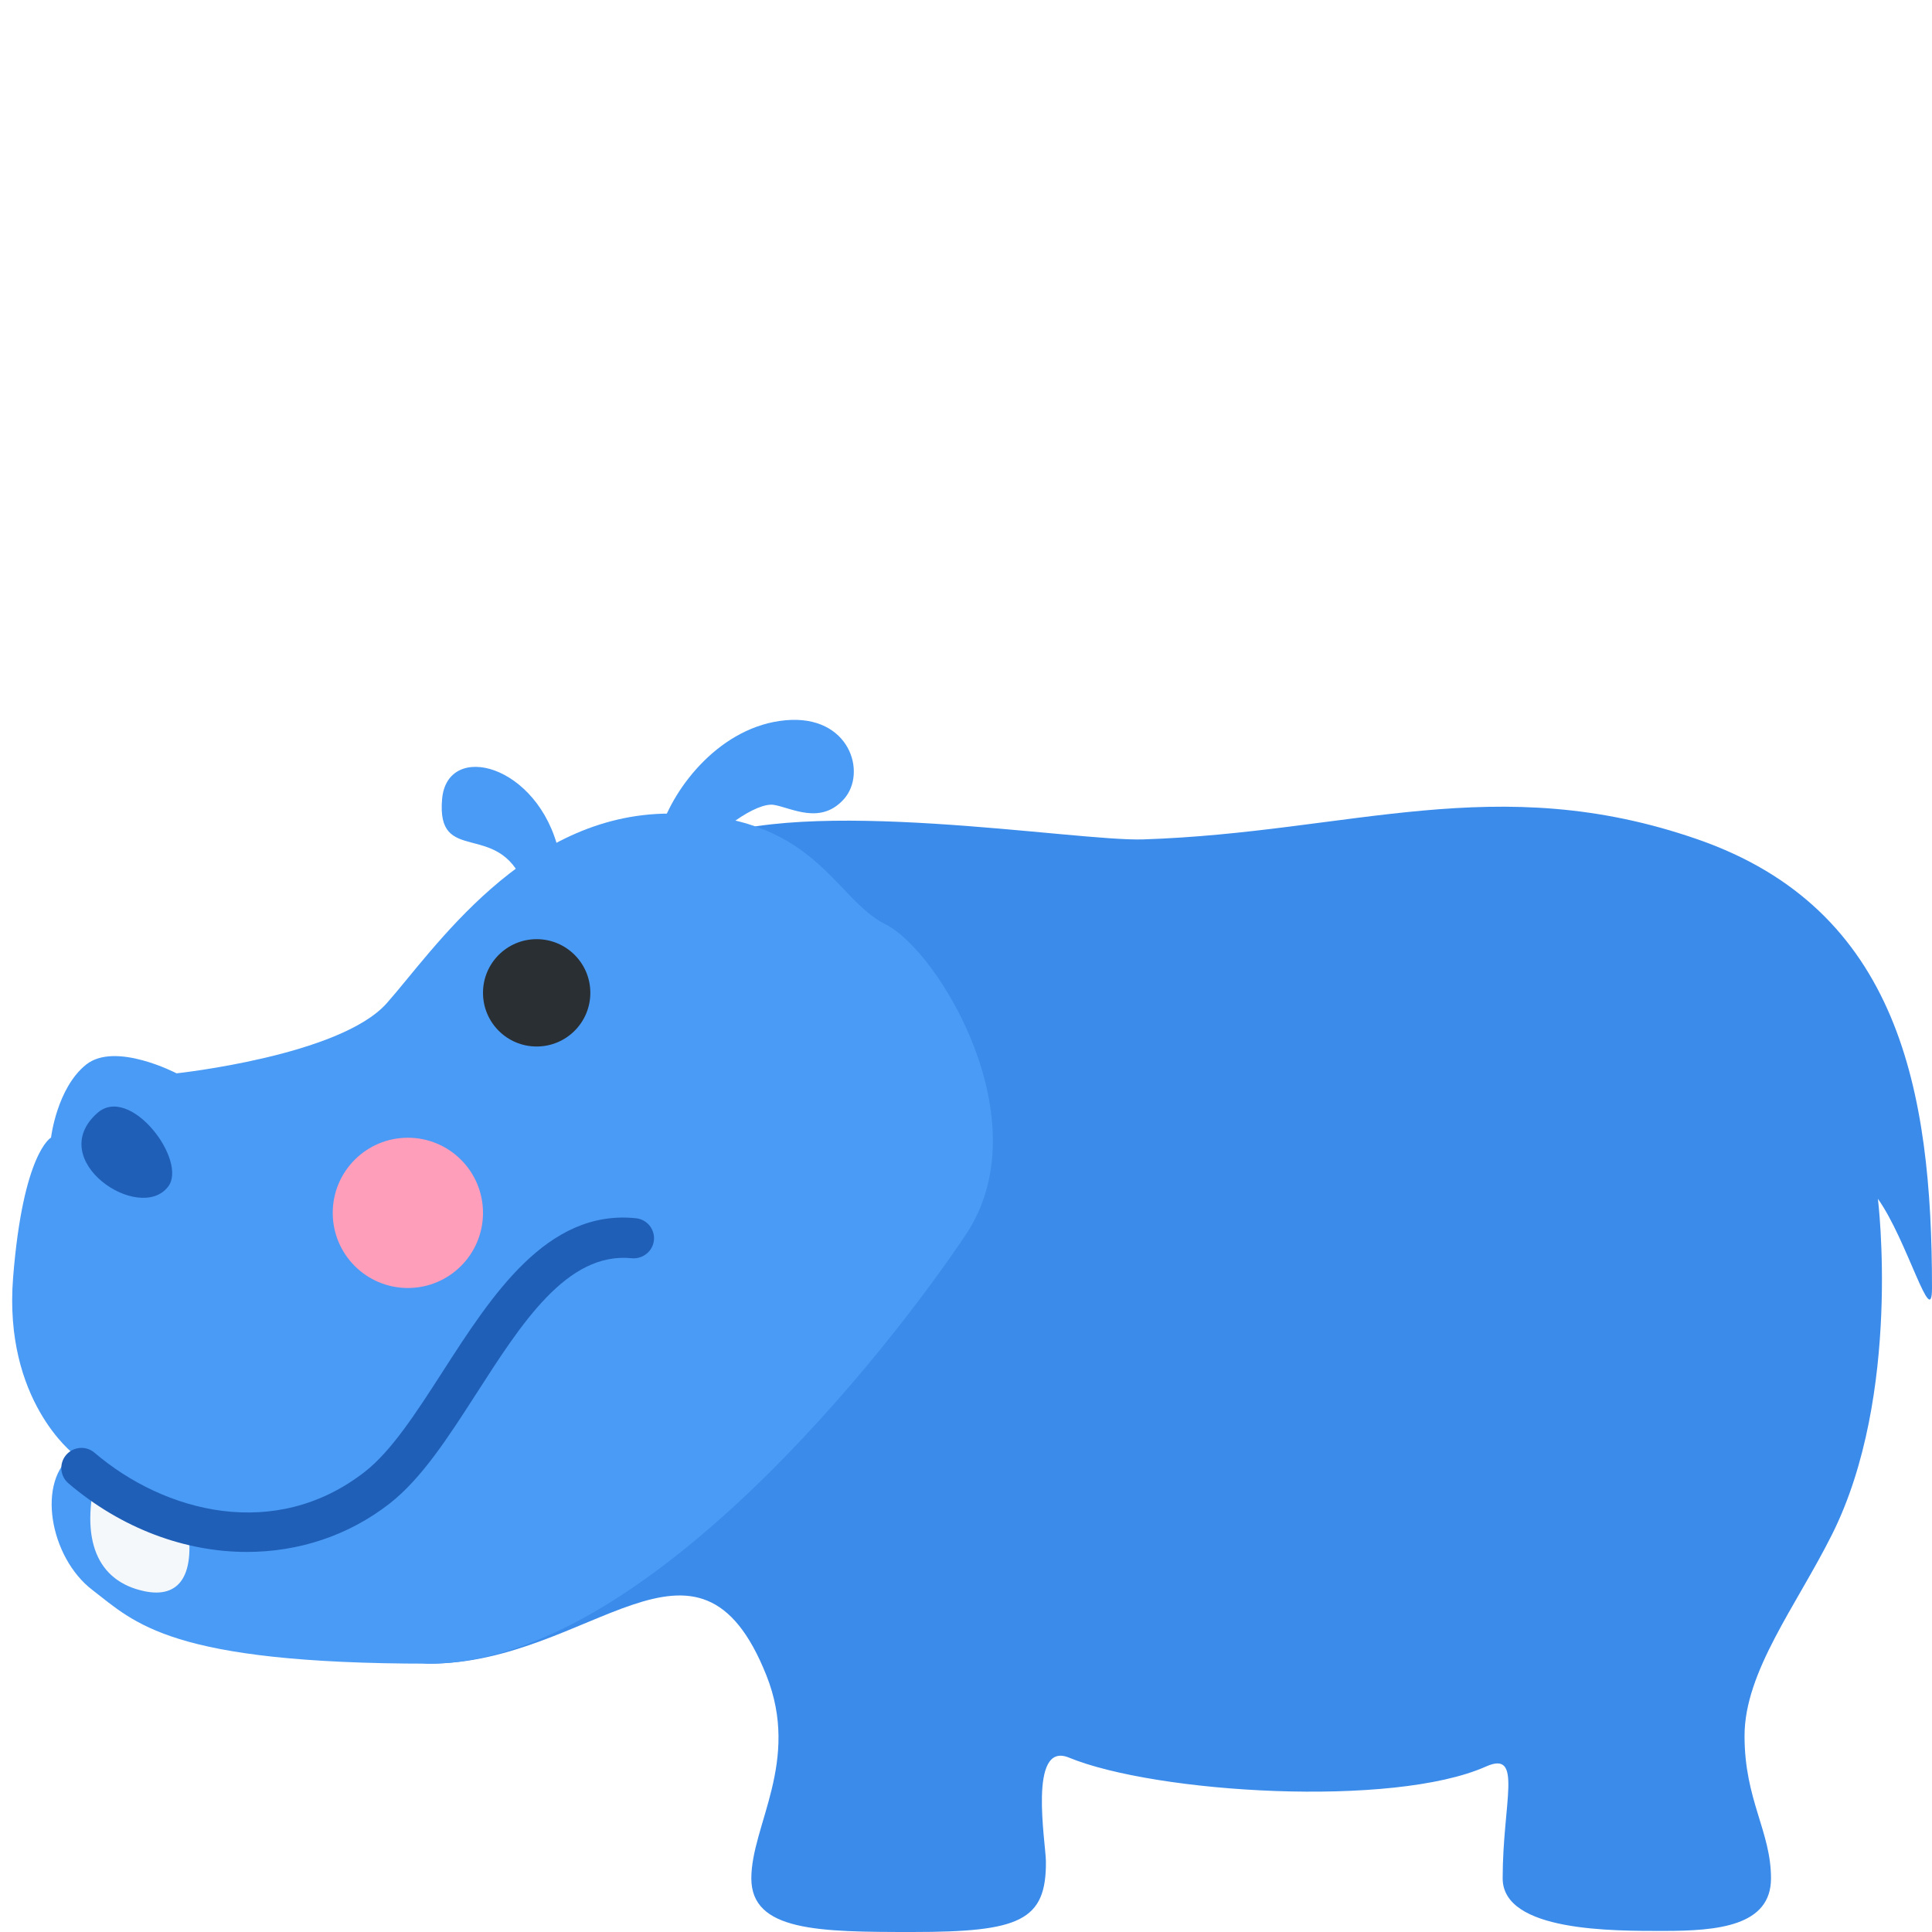
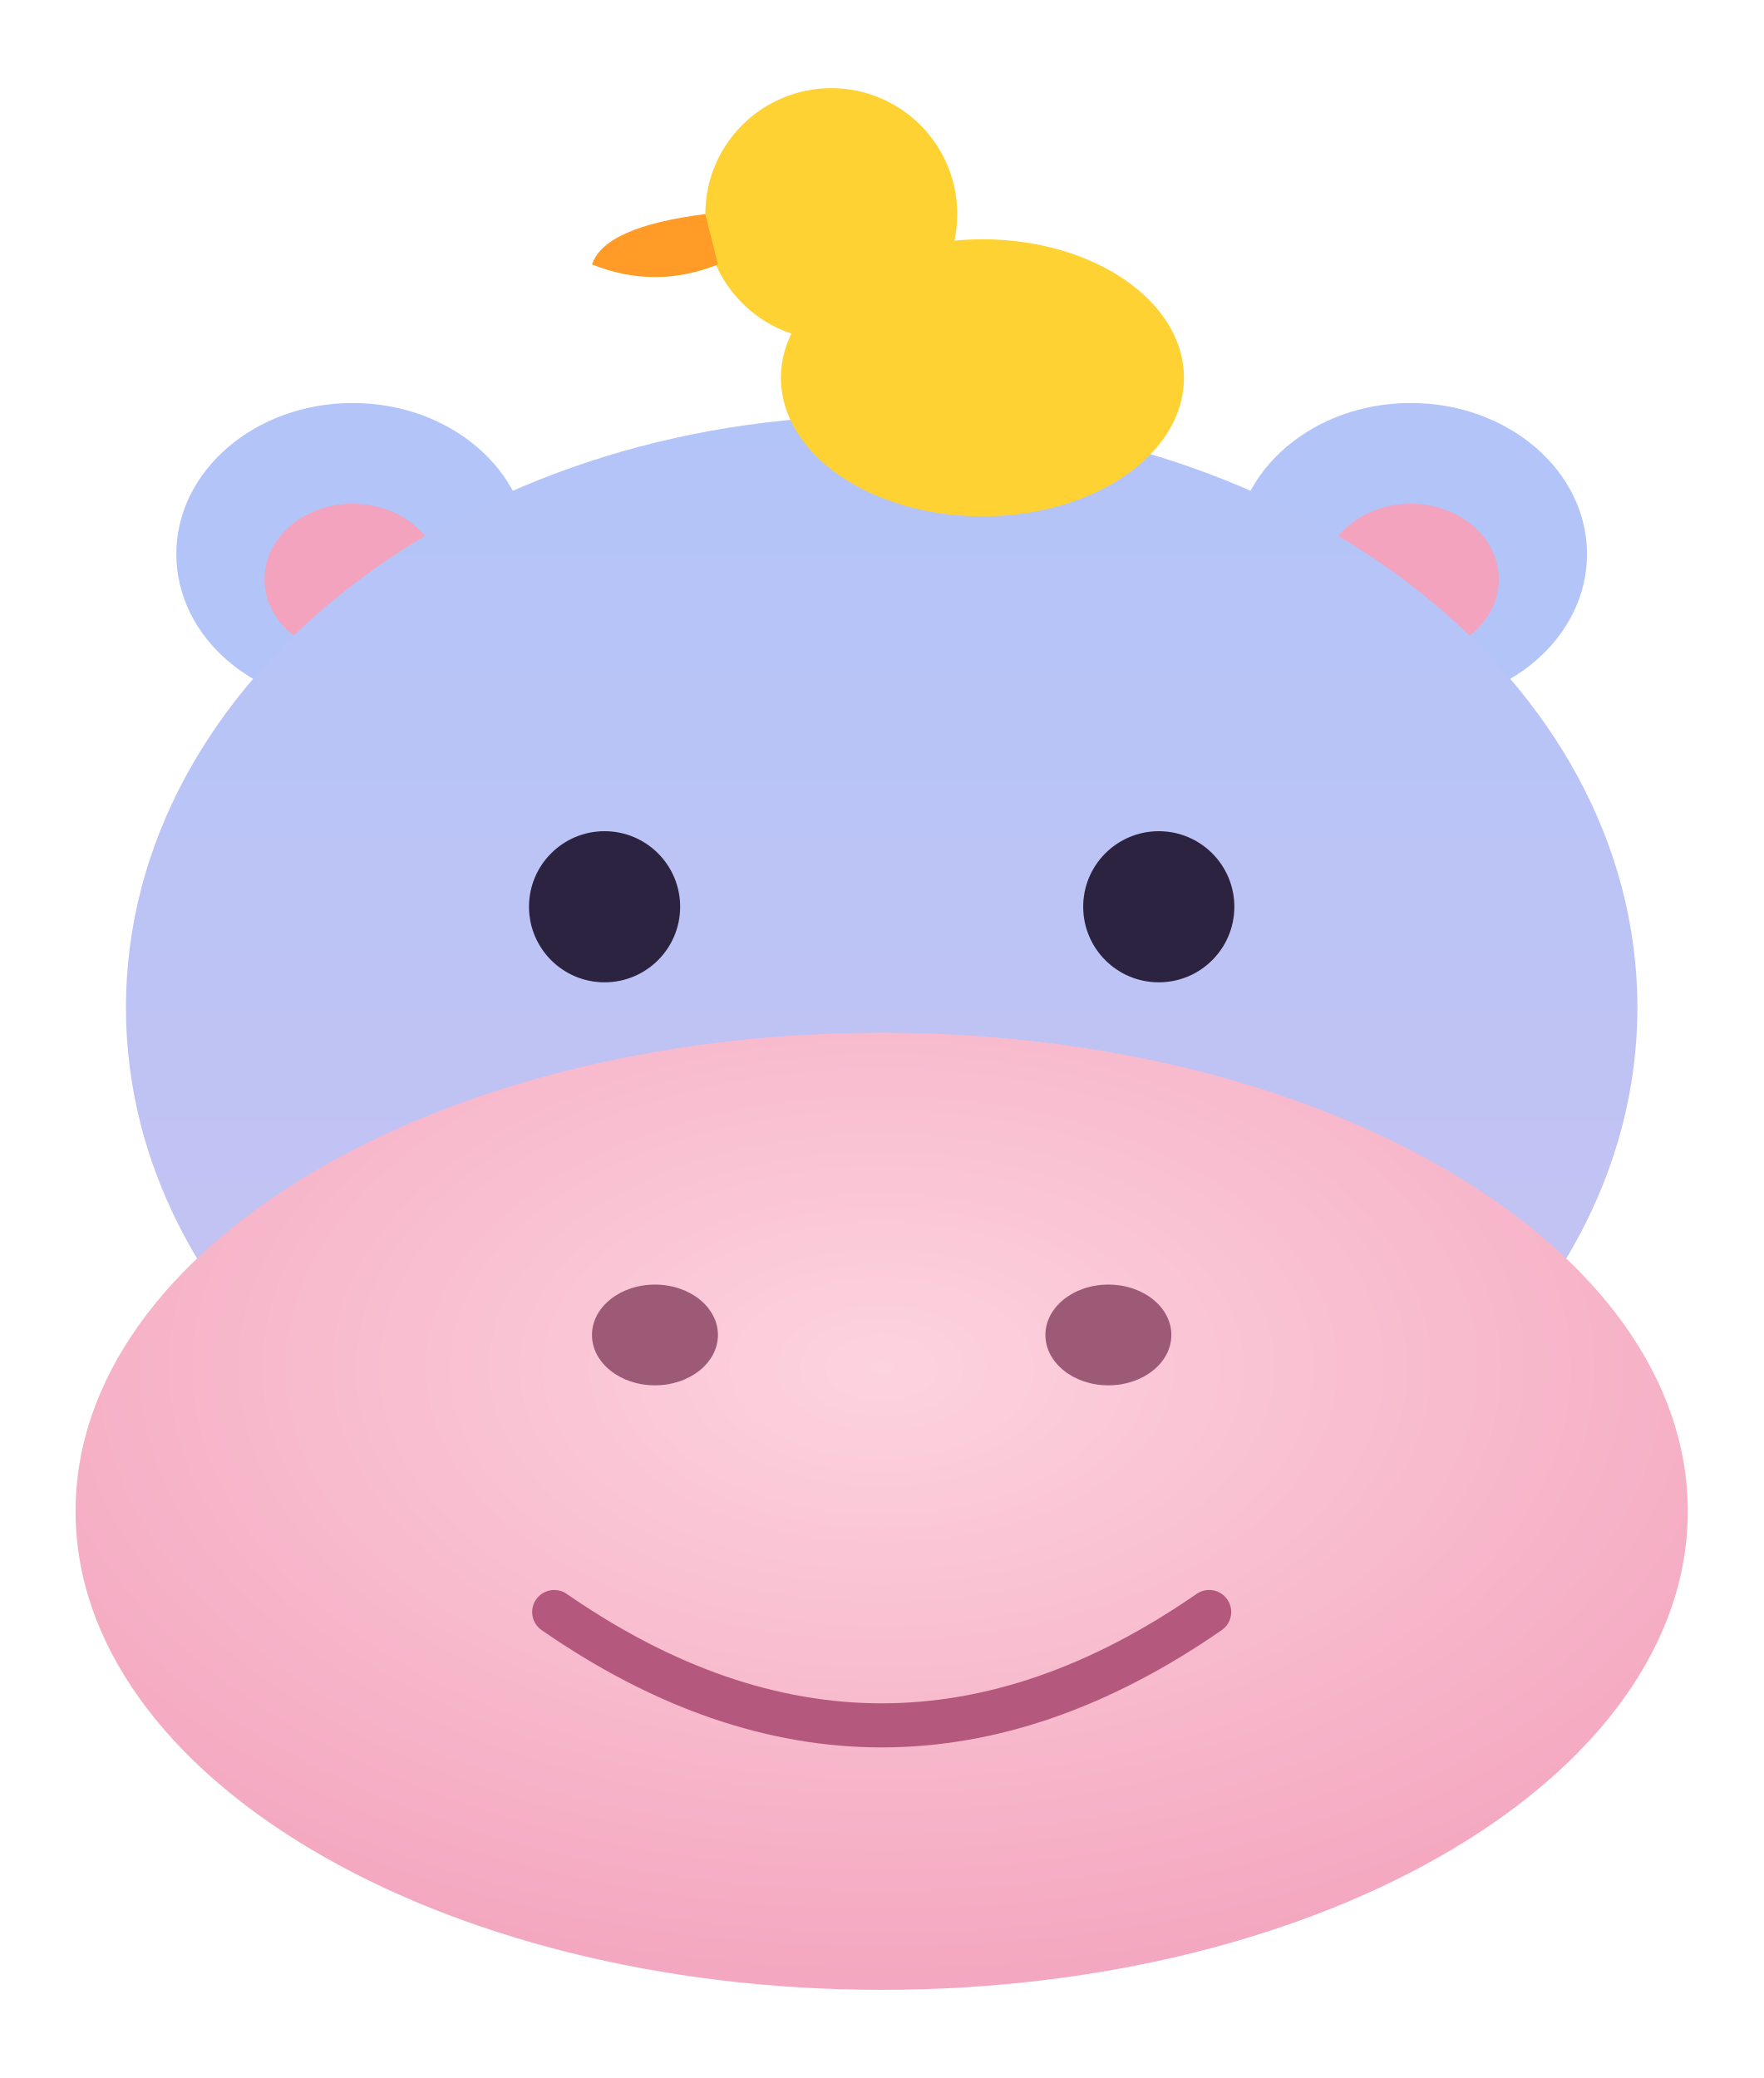
- <svg xmlns="http://www.w3.org/2000/svg" viewBox="0 0 36 36">
-   <path fill="#3B8BEB" d="M13 15.689c1.945-.886 7.032-.006 8.304-.048 3.861-.127 6.58-1.305 10.332 0C35.388 16.946 36 20.327 36 24c0 .816-.465-.9-1.008-1.662 0 0 .451 3.643-.854 6.253-.664 1.328-1.631 2.557-1.631 3.753-.001 1.197.493 1.78.493 2.656 0 .892-1 .98-2 .98-.926 0-3 .02-3-.98 0-1.423.385-2.394-.312-2.083-1.729.771-6.146.5-7.771-.167-.766-.314-.43 1.598-.428 1.932C19.499 35.795 19 36 17 36c-1.741 0-3-.012-3-1s.919-2.179.281-3.781C13 28 11 31 7.999 31 5.031 31 13 15.689 13 15.689z" />
-   <path fill="#4A9BF5" d="M3.29 20s3.045-.326 3.915-1.305c.87-.979 2.556-3.535 5.275-3.535s3.045 1.577 4.024 2.066c.978.49 2.91 3.653 1.496 5.774s-6 8-10 8c-4.84 0-5.485-.764-6.281-1.375-.792-.607-1.051-2.042-.344-2.531 0 0-1.312-1-1.131-3.287.185-2.331.707-2.61.707-2.61s.109-.924.653-1.359C2.148 19.402 3.29 20 3.29 20z" />
-   <path fill="#F5F8FA" d="M2.691 29.65c.629.132.992-.253.777-1.4-.657.047-1.663-.816-1.663-.816-.327 1.268.012 2.032.886 2.216z" />
-   <path fill="#1F5FB8" d="M4.601 28.918c-1.148 0-2.333-.432-3.327-1.279-.157-.135-.176-.371-.042-.528.135-.157.372-.177.529-.042 1.306 1.115 3.371 1.657 5.039.354.497-.388.958-1.104 1.446-1.861.912-1.416 1.945-3.033 3.602-2.862.207.02.357.203.337.409-.02.205-.205.353-.409.337-1.212-.127-2.066 1.226-2.9 2.522-.523.812-1.017 1.58-1.614 2.047-.774.604-1.705.903-2.661.903z" />
-   <path fill="#1F5FB8" d="M1.813 20.74c.611-.543 1.694.891 1.318 1.374-.535.687-2.308-.494-1.318-1.374z" />
-   <circle fill="#FF9EBB" cx="7.6" cy="22.6" r="1.4" />
-   <circle fill="#292F33" cx="10" cy="18.5" r="1" />
-   <path fill="#4A9BF5" d="M8.238 14.889c.095-1.09 1.794-.653 2.175.979s-.42 1.168-.653.598c-.489-1.197-1.631-.327-1.522-1.577zm4.062.598c.258-.84 1.142-1.958 2.338-2.066 1.196-.109 1.523.979 1.088 1.468-.435.489-.979.163-1.305.109s-1.088.489-1.414.979c-.326.489-.924.217-.707-.49z" />
+ <svg xmlns="http://www.w3.org/2000/svg" viewBox="30 0 140 165">
+   <defs>
+     <linearGradient id="s" x1="0" y1="0" x2="0" y2="1">
+       <stop offset="0" stop-color="#b3c4f8" />
+       <stop offset="1" stop-color="#c8c3f1" />
+     </linearGradient>
+     <radialGradient id="n" cx=".5" cy=".35" r=".7">
+       <stop offset="0" stop-color="#fdd3df" />
+       <stop offset="1" stop-color="#f3a3bd" />
+     </radialGradient>
+   </defs>
+   <ellipse cx="58" cy="44" rx="14" ry="12" fill="#b3c4f8" />
+   <ellipse cx="58" cy="46" rx="7" ry="6" fill="#f3a3bd" />
+   <ellipse cx="142" cy="44" rx="14" ry="12" fill="#b3c4f8" />
+   <ellipse cx="142" cy="46" rx="7" ry="6" fill="#f3a3bd" />
+   <ellipse cx="100" cy="80" rx="60" ry="47" fill="url(#s)" />
+   <circle cx="78" cy="72" r="6" fill="#2b2340" />
+   <circle cx="122" cy="72" r="6" fill="#2b2340" />
+   <ellipse cx="100" cy="120" rx="64" ry="38" fill="url(#n)" />
+   <ellipse cx="82" cy="106" rx="5" ry="4" fill="#9c5a77" />
+   <ellipse cx="118" cy="106" rx="5" ry="4" fill="#9c5a77" />
+   <path d="M74 128q26 18 52 0" fill="none" stroke="#b5587d" stroke-width="3.5" stroke-linecap="round" />
+   <ellipse cx="108" cy="30" rx="16" ry="11" fill="#ffd233" />
+   <circle cx="96" cy="17" r="10" fill="#ffd233" />
+   <path d="M86 17q-8 1-9 4q5 2 10 0z" fill="#ff9b26" />
</svg>
